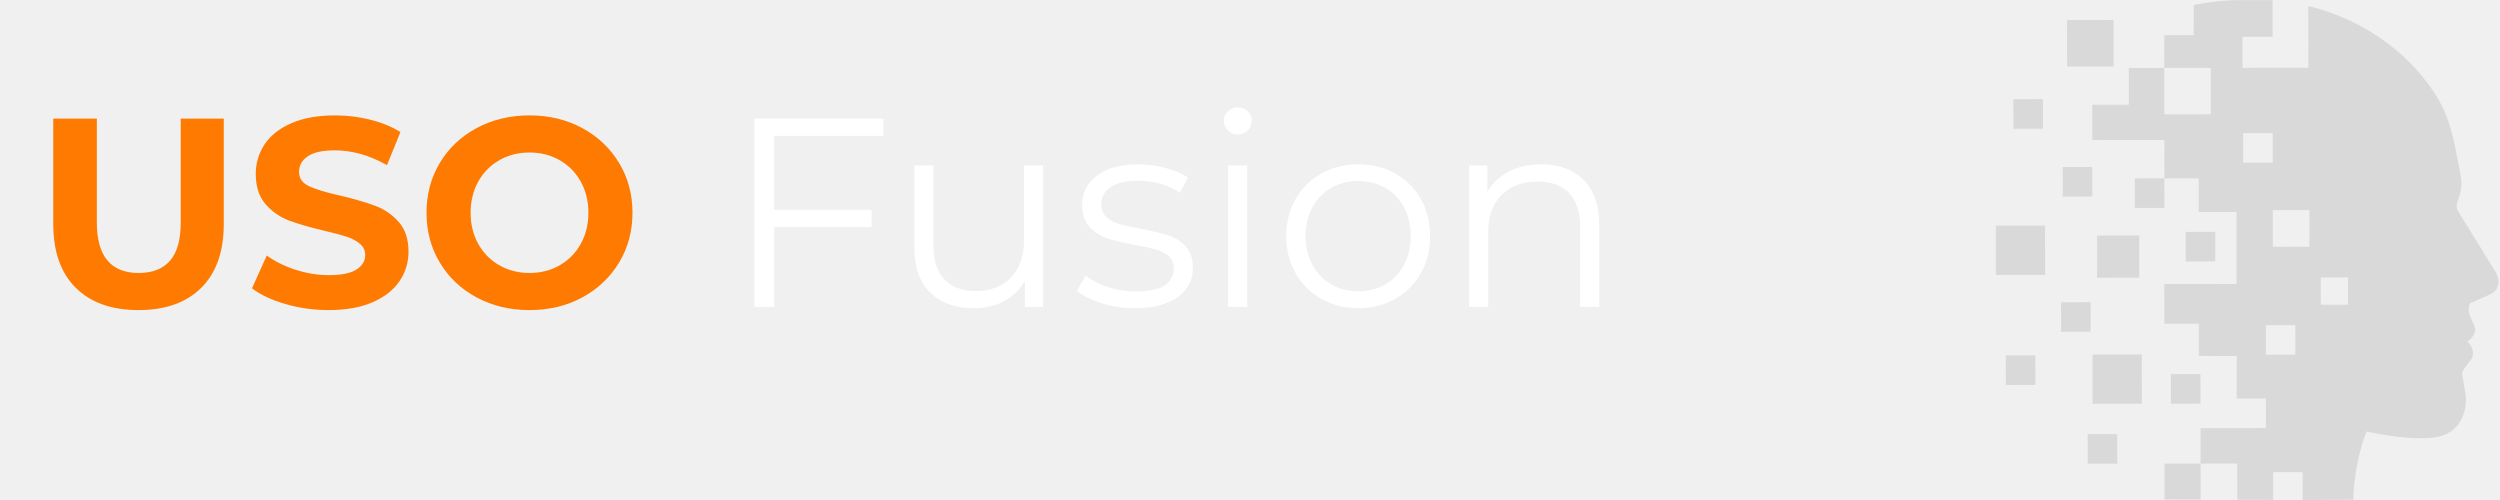
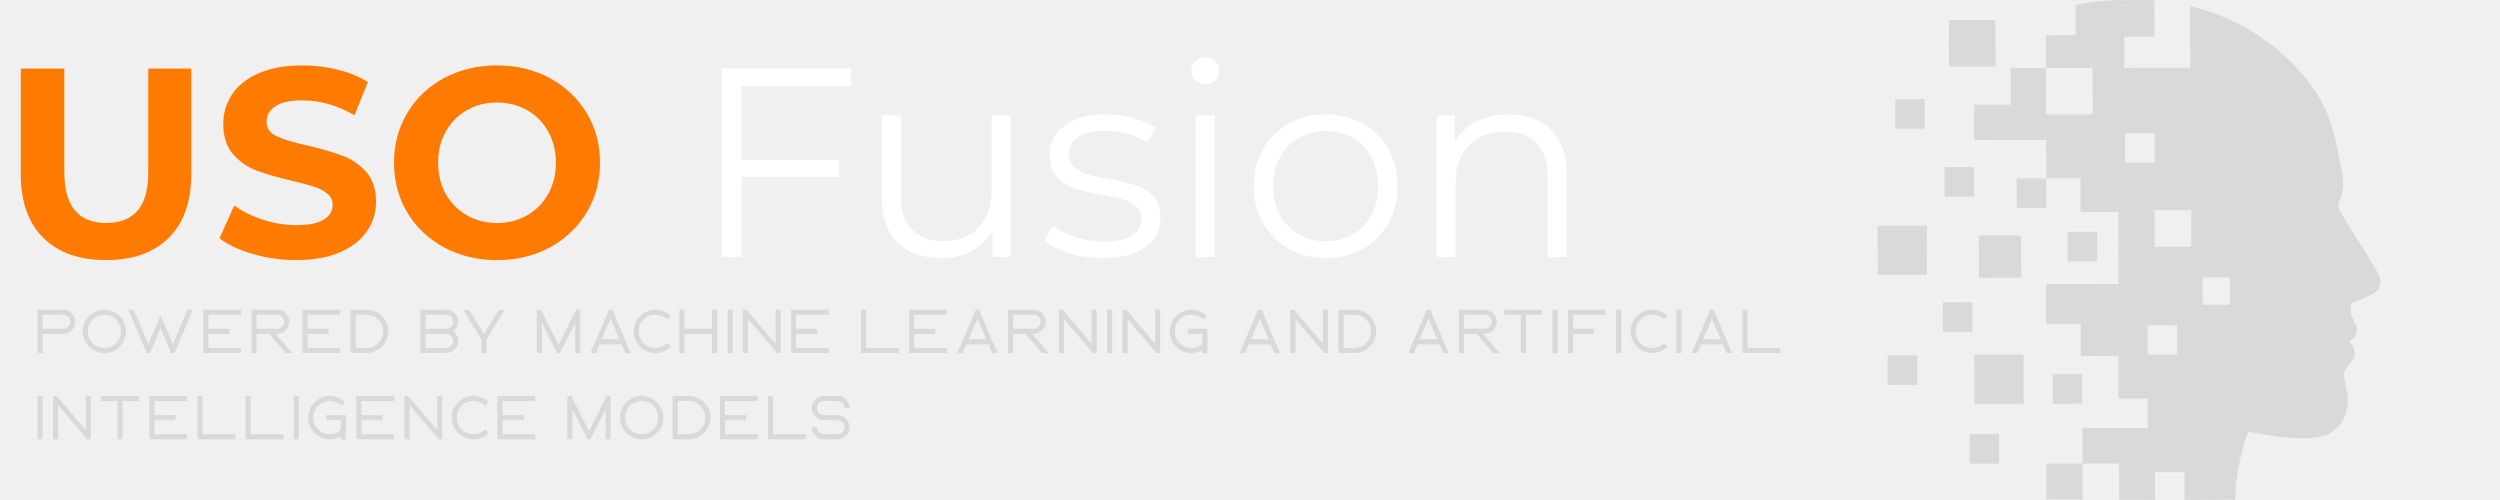
<svg xmlns="http://www.w3.org/2000/svg" width="2000" zoomAndPan="magnify" viewBox="0 0 1500 300" height="400" preserveAspectRatio="xMidYMid meet" version="1.0">
  <defs>
    <g />
-     <clipPath id="21ae7418fc">
-       <path d="M 1197.48 0 L 1499.73 0 L 1499.73 300 L 1197.48 300 Z M 1197.48 0 " clip-rule="nonzero" />
+     <clipPath id="114078f5cc">
+       <path d="M 1126.578 0 L 1428.828 0 L 1428.828 300 L 1126.578 300 Z M 1126.578 0 " clip-rule="nonzero" />
    </clipPath>
  </defs>
-   <g clip-path="url(#21ae7418fc)">
-     <path fill="#d9d9d9" d="M 1497.34 163.121 L 1474.844 126.75 C 1473.898 125.215 1473.688 123.367 1474.277 121.656 L 1475.516 118.008 C 1476.91 113.93 1477.215 109.531 1476.387 105.305 C 1475.957 103.031 1475.543 100.852 1475.145 98.758 C 1472.004 82.074 1469.73 70.023 1461.293 56.777 C 1451.023 40.652 1436.328 26.879 1418.785 16.957 C 1408.246 10.996 1396.824 6.52 1384.988 3.664 L 1385.031 40.664 L 1345.516 40.707 L 1345.5 22.094 L 1363.562 22.074 L 1363.527 0.078 L 1341.75 0.102 L 1341.75 0.031 C 1332.727 0.402 1324.215 1.387 1316.25 2.98 L 1316.266 21.086 L 1298.535 21.105 L 1298.559 40.742 L 1298.559 40.75 L 1277.285 40.773 L 1277.312 62.82 L 1255.355 62.844 L 1255.379 84.031 L 1298.613 83.984 L 1298.637 107.008 L 1280.902 107.023 L 1280.922 124.758 L 1298.656 124.738 L 1298.637 107.012 L 1319.207 106.988 L 1319.23 127.199 L 1341.898 127.176 L 1341.949 170.406 L 1298.59 170.457 L 1298.613 194.242 L 1319.309 194.219 L 1319.332 213.516 L 1342.004 213.641 L 1342.031 239.141 L 1359.555 239.125 L 1359.574 256.855 L 1320.328 256.898 L 1320.352 278.145 L 1298.684 278.172 L 1298.707 299.684 C 1305.902 299.684 1313.129 299.699 1320.375 299.73 L 1320.352 278.145 L 1342.34 278.121 L 1342.363 299.84 C 1349.555 299.879 1356.73 299.918 1363.875 299.941 L 1363.855 283.301 L 1381.59 283.281 L 1381.605 299.969 C 1391.875 299.969 1402.027 299.918 1411.984 299.789 C 1411.926 288.793 1415.258 270.371 1419.855 258.973 C 1419.836 259.035 1419.82 259.07 1419.82 259.09 C 1419.832 259.051 1419.859 258.969 1419.891 258.891 C 1429.398 260.926 1441.668 262.965 1452.656 262.953 C 1454.906 262.953 1457.094 262.855 1459.207 262.668 C 1465.738 262.082 1470.844 259.605 1474.383 255.32 C 1480.465 247.977 1479.578 238.043 1479.535 237.617 L 1477.316 225.082 C 1477.117 223.953 1477.395 222.777 1478.074 221.855 L 1482.66 215.668 C 1483.238 214.891 1483.598 213.996 1483.707 213.066 C 1484.145 209.406 1482.32 206.73 1480.441 205.004 C 1483.449 202.887 1484.559 200.629 1484.922 198.938 C 1485.18 197.707 1485.031 196.383 1484.492 195.195 L 1482.34 190.469 C 1481.516 188.668 1481.145 186.73 1481.27 184.848 C 1481.383 183.148 1481.805 182.27 1482.027 181.918 C 1483.586 181.266 1488.477 179.203 1494.004 176.648 C 1497.137 175.199 1498.348 173.031 1498.805 171.465 C 1499.973 167.469 1497.598 163.539 1497.34 163.121 Z M 1298.59 68.645 L 1298.559 40.75 L 1298.559 40.742 L 1326.453 40.715 L 1326.484 68.613 Z M 1345.883 79.879 L 1363.617 79.863 L 1363.633 97.594 L 1345.902 97.613 Z M 1359.508 212.848 L 1359.488 195.117 L 1377.223 195.098 L 1377.238 212.832 Z M 1363.688 148.07 L 1363.664 126.082 L 1385.648 126.059 L 1385.672 148.043 Z M 1392.457 182.836 L 1392.441 166.48 L 1408.793 166.461 L 1408.812 182.82 Z M 1283.566 166.598 L 1258.27 166.629 L 1258.242 141.332 L 1283.539 141.301 Z M 1285.066 212.699 L 1285.098 242.25 L 1255.547 242.281 L 1255.516 212.73 Z M 1227.027 135.375 L 1227.059 164.926 L 1197.508 164.953 L 1197.48 135.406 Z M 1270.34 260.469 L 1270.359 278.199 L 1252.625 278.219 L 1252.609 260.484 Z M 1254.383 199.07 L 1236.652 199.09 L 1236.633 181.355 L 1254.367 181.336 Z M 1237.648 117.949 L 1237.629 100.215 L 1255.363 100.199 L 1255.379 117.93 Z M 1208.055 77.242 L 1208.035 59.516 L 1225.77 59.496 L 1225.789 77.23 Z M 1240.262 39.941 L 1240.234 12.047 L 1268.125 12.016 L 1268.156 39.91 Z M 1221.203 213.238 L 1221.223 230.973 L 1203.488 230.988 L 1203.473 213.258 Z M 1329.184 156.855 L 1311.449 156.875 L 1311.434 139.141 L 1329.164 139.125 Z M 1320.293 242.215 L 1302.559 242.23 L 1302.543 224.5 L 1320.273 224.48 Z M 1320.293 242.215 " fill-opacity="1" fill-rule="nonzero" />
+   <g clip-path="url(#114078f5cc)">
+     <path fill="#d9d9d9" d="M 1426.441 163.121 L 1403.945 126.75 C 1402.996 125.215 1402.789 123.367 1403.375 121.656 L 1404.617 118.008 C 1406.008 113.93 1406.316 109.531 1405.488 105.305 C 1405.055 103.031 1404.641 100.852 1404.246 98.758 C 1401.102 82.074 1398.828 70.023 1390.395 56.777 C 1380.125 40.652 1365.426 26.879 1347.887 16.957 C 1337.348 10.996 1325.926 6.52 1314.09 3.664 L 1314.133 40.664 L 1274.617 40.707 L 1274.598 22.094 L 1292.66 22.074 L 1292.625 0.078 L 1270.852 0.102 L 1270.852 0.031 C 1261.828 0.402 1253.316 1.387 1245.348 2.98 L 1245.367 21.086 L 1227.633 21.105 L 1227.66 40.742 L 1227.66 40.75 L 1206.387 40.773 L 1206.41 62.82 L 1184.457 62.844 L 1184.48 84.031 L 1227.711 83.984 L 1227.738 107.008 L 1210.004 107.023 L 1210.023 124.758 L 1227.754 124.738 L 1227.738 107.012 L 1248.305 106.988 L 1248.332 127.199 L 1271 127.176 L 1271.047 170.406 L 1227.688 170.457 L 1227.711 194.242 L 1248.41 194.219 L 1248.434 213.516 L 1271.102 213.641 L 1271.133 239.141 L 1288.656 239.125 L 1288.672 256.855 L 1249.43 256.898 L 1249.453 278.145 L 1227.785 278.172 L 1227.809 299.684 C 1235 299.684 1242.23 299.699 1249.477 299.73 L 1249.453 278.145 L 1271.438 278.121 L 1271.461 299.84 C 1278.656 299.879 1285.828 299.918 1292.973 299.941 L 1292.957 283.301 L 1310.688 283.281 L 1310.707 299.969 C 1320.977 299.969 1331.125 299.918 1341.082 299.789 C 1341.023 288.793 1344.359 270.371 1348.953 258.973 C 1348.938 259.035 1348.918 259.07 1348.918 259.09 C 1348.93 259.051 1348.961 258.969 1348.992 258.891 C 1358.5 260.926 1370.766 262.965 1381.754 262.953 C 1384.004 262.953 1386.195 262.855 1388.305 262.668 C 1394.84 262.082 1399.945 259.605 1403.484 255.32 C 1409.566 247.977 1408.68 238.043 1408.637 237.617 L 1406.418 225.082 C 1406.219 223.953 1406.496 222.777 1407.172 221.855 L 1411.762 215.668 C 1412.336 214.891 1412.699 213.996 1412.805 213.066 C 1413.242 209.406 1411.418 206.73 1409.543 205.004 C 1412.547 202.887 1413.656 200.629 1414.023 198.938 C 1414.281 197.707 1414.133 196.383 1413.59 195.195 L 1411.438 190.469 C 1410.617 188.668 1410.242 186.73 1410.371 184.848 C 1410.484 183.148 1410.902 182.27 1411.125 181.918 C 1412.684 181.266 1417.574 179.203 1423.105 176.648 C 1426.238 175.199 1427.449 173.031 1427.906 171.465 C 1429.074 167.469 1426.699 163.539 1426.441 163.121 Z M 1227.688 68.645 L 1227.66 40.75 L 1227.66 40.742 L 1255.555 40.715 L 1255.582 68.613 Z M 1274.984 79.879 L 1292.715 79.863 L 1292.734 97.594 L 1275 97.613 Z M 1288.605 212.848 L 1288.59 195.117 L 1306.32 195.098 L 1306.34 212.832 Z M 1292.789 148.07 L 1292.762 126.082 L 1314.75 126.059 L 1314.773 148.043 Z M 1321.559 182.836 L 1321.539 166.48 L 1337.891 166.461 L 1337.91 182.82 Z M 1212.668 166.598 L 1187.371 166.629 L 1187.34 141.332 L 1212.637 141.301 Z M 1214.168 212.699 L 1214.199 242.25 L 1184.648 242.281 L 1184.617 212.73 Z M 1156.129 135.375 L 1156.16 164.926 L 1126.609 164.953 L 1126.578 135.406 Z M 1199.441 260.469 L 1199.457 278.199 L 1181.727 278.219 L 1181.707 260.484 Z M 1183.484 199.07 L 1165.75 199.09 L 1165.734 181.355 L 1183.465 181.336 Z M 1166.746 117.949 L 1166.73 100.215 L 1184.461 100.199 L 1184.48 117.93 Z M 1137.156 77.242 L 1137.137 59.516 L 1154.871 59.496 L 1154.887 77.23 Z M 1169.363 39.941 L 1169.332 12.047 L 1197.227 12.016 L 1197.258 39.91 Z M 1150.305 213.238 L 1150.32 230.973 L 1132.59 230.988 L 1132.57 213.258 Z M 1258.281 156.855 L 1240.551 156.875 L 1240.531 139.141 L 1258.266 139.125 Z M 1249.391 242.215 L 1231.66 242.23 L 1231.641 224.5 L 1249.375 224.48 Z M 1249.391 242.215 " fill-opacity="1" fill-rule="nonzero" />
  </g>
  <g fill="#ff7a00" fill-opacity="1">
-     <g transform="translate(19.53795, 184.1146)">
+     <g transform="translate(0.0379549, 154.1146)">
      <g>
        <path d="M 63.562 1.938 C 47.438 1.938 34.879 -2.523 25.891 -11.453 C 16.91 -20.379 12.422 -33.125 12.422 -49.688 L 12.422 -112.938 L 38.562 -112.938 L 38.562 -50.656 C 38.562 -30.438 46.953 -20.328 63.734 -20.328 C 71.91 -20.328 78.148 -22.773 82.453 -27.672 C 86.754 -32.566 88.906 -40.227 88.906 -50.656 L 88.906 -112.938 L 114.719 -112.938 L 114.719 -49.688 C 114.719 -33.125 110.223 -20.379 101.234 -11.453 C 92.254 -2.523 79.695 1.938 63.562 1.938 Z M 63.562 1.938 " />
      </g>
    </g>
  </g>
  <g fill="#ff7a00" fill-opacity="1">
-     <g transform="translate(146.6769, 184.1146)">
+     <g transform="translate(127.1769, 154.1146)">
      <g>
        <path d="M 50.5 1.938 C 41.57 1.938 32.938 0.727 24.594 -1.688 C 16.258 -4.113 9.566 -7.258 4.516 -11.125 L 13.391 -30.812 C 18.234 -27.27 23.988 -24.422 30.656 -22.266 C 37.32 -20.109 43.988 -19.031 50.656 -19.031 C 58.082 -19.031 63.566 -20.133 67.109 -22.344 C 70.66 -24.551 72.438 -27.484 72.438 -31.141 C 72.438 -33.828 71.391 -36.055 69.297 -37.828 C 67.203 -39.609 64.516 -41.035 61.234 -42.109 C 57.953 -43.18 53.516 -44.363 47.922 -45.656 C 39.316 -47.695 32.27 -49.738 26.781 -51.781 C 21.289 -53.832 16.582 -57.113 12.656 -61.625 C 8.738 -66.145 6.781 -72.172 6.781 -79.703 C 6.781 -86.266 8.551 -92.207 12.094 -97.531 C 15.645 -102.852 21 -107.07 28.156 -110.188 C 35.312 -113.312 44.051 -114.875 54.375 -114.875 C 61.582 -114.875 68.625 -114.016 75.5 -112.297 C 82.383 -110.578 88.41 -108.102 93.578 -104.875 L 85.516 -85.031 C 75.078 -90.945 64.645 -93.906 54.219 -93.906 C 46.895 -93.906 41.484 -92.719 37.984 -90.344 C 34.492 -87.977 32.75 -84.863 32.75 -81 C 32.75 -77.125 34.766 -74.242 38.797 -72.359 C 42.836 -70.484 49 -68.629 57.281 -66.797 C 65.883 -64.754 72.926 -62.707 78.406 -60.656 C 83.895 -58.613 88.602 -55.391 92.531 -50.984 C 96.457 -46.578 98.422 -40.609 98.422 -33.078 C 98.422 -26.617 96.617 -20.727 93.016 -15.406 C 89.41 -10.082 84.004 -5.859 76.797 -2.734 C 69.586 0.379 60.82 1.938 50.5 1.938 Z M 50.5 1.938 " />
      </g>
    </g>
  </g>
  <g fill="#ff7a00" fill-opacity="1">
-     <g transform="translate(249.6142, 184.1146)">
+     <g transform="translate(230.1142, 154.1146)">
      <g>
        <path d="M 68.094 1.938 C 56.363 1.938 45.789 -0.586 36.375 -5.641 C 26.969 -10.703 19.602 -17.672 14.281 -26.547 C 8.957 -35.422 6.297 -45.395 6.297 -56.469 C 6.297 -67.551 8.957 -77.523 14.281 -86.391 C 19.602 -95.266 26.969 -102.227 36.375 -107.281 C 45.789 -112.344 56.363 -114.875 68.094 -114.875 C 79.812 -114.875 90.348 -112.344 99.703 -107.281 C 109.066 -102.227 116.438 -95.266 121.812 -86.391 C 127.188 -77.523 129.875 -67.551 129.875 -56.469 C 129.875 -45.395 127.188 -35.422 121.812 -26.547 C 116.438 -17.672 109.066 -10.703 99.703 -5.641 C 90.348 -0.586 79.812 1.938 68.094 1.938 Z M 68.094 -20.328 C 74.758 -20.328 80.781 -21.859 86.156 -24.922 C 91.531 -27.992 95.75 -32.27 98.812 -37.75 C 101.883 -43.238 103.422 -49.477 103.422 -56.469 C 103.422 -63.457 101.883 -69.695 98.812 -75.188 C 95.75 -80.676 91.531 -84.953 86.156 -88.016 C 80.781 -91.078 74.758 -92.609 68.094 -92.609 C 61.414 -92.609 55.391 -91.078 50.016 -88.016 C 44.641 -84.953 40.414 -80.676 37.344 -75.188 C 34.281 -69.695 32.75 -63.457 32.75 -56.469 C 32.75 -49.477 34.281 -43.238 37.344 -37.75 C 40.414 -32.27 44.641 -27.992 50.016 -24.922 C 55.391 -21.859 61.414 -20.328 68.094 -20.328 Z M 68.094 -20.328 " />
      </g>
    </g>
  </g>
  <g fill="#ffffff" fill-opacity="1">
-     <g transform="translate(385.7957, 184.1146)">
-       <g />
-     </g>
-   </g>
-   <g fill="#ffffff" fill-opacity="1">
-     <g transform="translate(434.2059, 184.1146)">
+     <g transform="translate(366.2957, 154.1146)">
+       <g />
+     </g>
+   </g>
+   <g fill="#ffffff" fill-opacity="1">
+     <g transform="translate(414.7059, 154.1146)">
      <g>
        <path d="M 30.328 -102.609 L 30.328 -58.25 L 88.734 -58.25 L 88.734 -47.922 L 30.328 -47.922 L 30.328 0 L 18.391 0 L 18.391 -112.938 L 95.844 -112.938 L 95.844 -102.609 Z M 30.328 -102.609 " />
      </g>
    </g>
  </g>
  <g fill="#ffffff" fill-opacity="1">
-     <g transform="translate(533.4323, 184.1146)">
+     <g transform="translate(513.9323, 154.1146)">
      <g>
        <path d="M 92.453 -84.859 L 92.453 0 L 81.484 0 L 81.484 -15.484 C 78.473 -10.328 74.332 -6.32 69.062 -3.469 C 63.789 -0.613 57.766 0.812 50.984 0.812 C 39.898 0.812 31.16 -2.281 24.766 -8.469 C 18.367 -14.656 15.172 -23.719 15.172 -35.656 L 15.172 -84.859 L 26.625 -84.859 L 26.625 -36.781 C 26.625 -27.852 28.828 -21.078 33.234 -16.453 C 37.648 -11.828 43.941 -9.516 52.109 -9.516 C 61.035 -9.516 68.082 -12.227 73.25 -17.656 C 78.414 -23.094 81 -30.656 81 -40.344 L 81 -84.859 Z M 92.453 -84.859 " />
      </g>
    </g>
  </g>
  <g fill="#ffffff" fill-opacity="1">
-     <g transform="translate(642.0166, 184.1146)">
+     <g transform="translate(622.5166, 154.1146)">
      <g>
        <path d="M 38.719 0.812 C 31.832 0.812 25.242 -0.18 18.953 -2.172 C 12.66 -4.16 7.738 -6.664 4.188 -9.688 L 9.359 -18.719 C 12.91 -15.914 17.375 -13.629 22.75 -11.859 C 28.125 -10.086 33.719 -9.203 39.531 -9.203 C 47.27 -9.203 52.992 -10.41 56.703 -12.828 C 60.422 -15.242 62.281 -18.66 62.281 -23.078 C 62.281 -26.191 61.254 -28.633 59.203 -30.406 C 57.16 -32.188 54.582 -33.531 51.469 -34.438 C 48.352 -35.352 44.211 -36.242 39.047 -37.109 C 32.16 -38.398 26.617 -39.719 22.422 -41.062 C 18.234 -42.406 14.66 -44.691 11.703 -47.922 C 8.742 -51.148 7.266 -55.613 7.266 -61.312 C 7.266 -68.406 10.223 -74.211 16.141 -78.734 C 22.055 -83.254 30.281 -85.516 40.812 -85.516 C 46.301 -85.516 51.785 -84.785 57.266 -83.328 C 62.754 -81.879 67.273 -79.973 70.828 -77.609 L 65.828 -68.406 C 58.836 -73.25 50.5 -75.672 40.812 -75.672 C 33.5 -75.672 27.988 -74.379 24.281 -71.797 C 20.57 -69.211 18.719 -65.828 18.719 -61.641 C 18.719 -58.41 19.766 -55.828 21.859 -53.891 C 23.961 -51.953 26.57 -50.523 29.688 -49.609 C 32.801 -48.691 37.102 -47.754 42.594 -46.797 C 49.375 -45.504 54.805 -44.211 58.891 -42.922 C 62.973 -41.629 66.469 -39.422 69.375 -36.297 C 72.281 -33.18 73.734 -28.879 73.734 -23.391 C 73.734 -15.973 70.641 -10.082 64.453 -5.719 C 58.266 -1.363 49.688 0.812 38.719 0.812 Z M 38.719 0.812 " />
      </g>
    </g>
  </g>
  <g fill="#ffffff" fill-opacity="1">
-     <g transform="translate(720.9137, 184.1146)">
+     <g transform="translate(701.4137, 154.1146)">
      <g>
        <path d="M 15.969 -84.859 L 27.422 -84.859 L 27.422 0 L 15.969 0 Z M 21.781 -103.422 C 19.414 -103.422 17.426 -104.227 15.812 -105.844 C 14.195 -107.457 13.391 -109.395 13.391 -111.656 C 13.391 -113.801 14.195 -115.68 15.812 -117.297 C 17.426 -118.91 19.414 -119.719 21.781 -119.719 C 24.145 -119.719 26.133 -118.938 27.75 -117.375 C 29.363 -115.812 30.172 -113.957 30.172 -111.812 C 30.172 -109.445 29.363 -107.457 27.75 -105.844 C 26.133 -104.227 24.145 -103.422 21.781 -103.422 Z M 21.781 -103.422 " />
      </g>
    </g>
  </g>
  <g fill="#ffffff" fill-opacity="1">
-     <g transform="translate(764.3152, 184.1146)">
+     <g transform="translate(744.8152, 154.1146)">
      <g>
        <path d="M 50.656 0.812 C 42.488 0.812 35.125 -1.039 28.562 -4.75 C 22 -8.469 16.832 -13.609 13.062 -20.172 C 9.301 -26.734 7.422 -34.156 7.422 -42.438 C 7.422 -50.719 9.301 -58.141 13.062 -64.703 C 16.832 -71.266 22 -76.375 28.562 -80.031 C 35.125 -83.688 42.488 -85.516 50.656 -85.516 C 58.832 -85.516 66.203 -83.688 72.766 -80.031 C 79.328 -76.375 84.461 -71.266 88.172 -64.703 C 91.879 -58.141 93.734 -50.719 93.734 -42.438 C 93.734 -34.156 91.879 -26.734 88.172 -20.172 C 84.461 -13.609 79.328 -8.469 72.766 -4.75 C 66.203 -1.039 58.832 0.812 50.656 0.812 Z M 50.656 -9.359 C 56.688 -9.359 62.094 -10.727 66.875 -13.469 C 71.664 -16.219 75.406 -20.117 78.094 -25.172 C 80.781 -30.223 82.125 -35.977 82.125 -42.438 C 82.125 -48.883 80.781 -54.633 78.094 -59.688 C 75.406 -64.75 71.664 -68.648 66.875 -71.391 C 62.094 -74.141 56.688 -75.516 50.656 -75.516 C 44.633 -75.516 39.227 -74.141 34.438 -71.391 C 29.656 -68.648 25.891 -64.75 23.141 -59.688 C 20.398 -54.633 19.031 -48.883 19.031 -42.438 C 19.031 -35.977 20.398 -30.223 23.141 -25.172 C 25.891 -20.117 29.656 -16.219 34.438 -13.469 C 39.227 -10.727 44.633 -9.359 50.656 -9.359 Z M 50.656 -9.359 " />
      </g>
    </g>
  </g>
  <g fill="#ffffff" fill-opacity="1">
-     <g transform="translate(865.4778, 184.1146)">
+     <g transform="translate(845.9778, 154.1146)">
      <g>
        <path d="M 59.219 -85.516 C 69.863 -85.516 78.332 -82.422 84.625 -76.234 C 90.914 -70.047 94.062 -61.035 94.062 -49.203 L 94.062 0 L 82.609 0 L 82.609 -48.078 C 82.609 -56.898 80.398 -63.625 75.984 -68.25 C 71.578 -72.875 65.285 -75.188 57.109 -75.188 C 47.973 -75.188 40.738 -72.469 35.406 -67.031 C 30.082 -61.602 27.422 -54.102 27.422 -44.531 L 27.422 0 L 15.969 0 L 15.969 -84.859 L 26.938 -84.859 L 26.938 -69.219 C 30.062 -74.383 34.391 -78.391 39.922 -81.234 C 45.461 -84.086 51.895 -85.516 59.219 -85.516 Z M 59.219 -85.516 " />
      </g>
    </g>
  </g>
+   <g fill="#d9d9d9" fill-opacity="1">
+     <g transform="translate(19.53795, 211.8055)">
+       <g>
+         <path d="M 3.047 0 L 3.047 -25.984 L 18.406 -25.984 C 19.75 -25.984 20.969 -25.656 22.062 -25 C 23.164 -24.344 24.047 -23.461 24.703 -22.359 C 25.359 -21.266 25.688 -20.062 25.688 -18.75 C 25.688 -17.414 25.359 -16.195 24.703 -15.094 C 24.047 -13.988 23.164 -13.109 22.062 -12.453 C 20.969 -11.797 19.75 -11.469 18.406 -11.469 L 6.094 -11.469 L 6.094 0 Z M 6.094 -22.938 L 6.094 -14.516 L 18.406 -14.516 C 19.176 -14.516 19.883 -14.707 20.531 -15.094 C 21.176 -15.477 21.688 -15.984 22.062 -16.609 C 22.445 -17.242 22.641 -17.957 22.641 -18.75 C 22.641 -19.52 22.445 -20.223 22.062 -20.859 C 21.688 -21.504 21.176 -22.008 20.531 -22.375 C 19.883 -22.75 19.176 -22.938 18.406 -22.938 Z M 6.094 -22.938 " />
+       </g>
+     </g>
+   </g>
+   <g fill="#d9d9d9" fill-opacity="1">
+     <g transform="translate(46.56457, 211.8055)">
+       <g>
+         <path d="M 29.031 -13 C 29.031 -11.219 28.695 -9.539 28.031 -7.969 C 27.363 -6.395 26.426 -5.004 25.219 -3.797 C 24.02 -2.598 22.633 -1.664 21.062 -1 C 19.5 -0.332 17.82 0 16.031 0 C 14.25 0 12.57 -0.332 11 -1 C 9.438 -1.664 8.051 -2.598 6.844 -3.797 C 5.645 -5.004 4.711 -6.395 4.047 -7.969 C 3.379 -9.539 3.047 -11.219 3.047 -13 C 3.047 -14.781 3.379 -16.453 4.047 -18.016 C 4.711 -19.586 5.645 -20.973 6.844 -22.172 C 8.051 -23.379 9.438 -24.316 11 -24.984 C 12.57 -25.648 14.25 -25.984 16.031 -25.984 C 17.82 -25.984 19.5 -25.648 21.062 -24.984 C 22.633 -24.316 24.02 -23.379 25.219 -22.172 C 26.426 -20.973 27.363 -19.586 28.031 -18.016 C 28.695 -16.453 29.031 -14.781 29.031 -13 Z M 6.094 -13 C 6.094 -11.613 6.344 -10.316 6.844 -9.109 C 7.352 -7.91 8.066 -6.852 8.984 -5.938 C 9.898 -5.02 10.961 -4.301 12.172 -3.781 C 13.391 -3.258 14.676 -3 16.031 -3 C 17.414 -3 18.707 -3.258 19.906 -3.781 C 21.113 -4.301 22.176 -5.02 23.094 -5.938 C 24.008 -6.852 24.727 -7.91 25.25 -9.109 C 25.77 -10.316 26.031 -11.613 26.031 -13 C 26.031 -14.352 25.77 -15.633 25.25 -16.844 C 24.727 -18.062 24.008 -19.129 23.094 -20.047 C 22.176 -20.961 21.113 -21.672 19.906 -22.172 C 18.707 -22.68 17.414 -22.938 16.031 -22.938 C 14.676 -22.938 13.391 -22.68 12.172 -22.172 C 10.961 -21.672 9.898 -20.961 8.984 -20.047 C 8.066 -19.129 7.352 -18.062 6.844 -16.844 C 6.344 -15.633 6.094 -14.352 6.094 -13 Z M 6.094 -13 " />
+       </g>
+     </g>
+   </g>
+   <g fill="#d9d9d9" fill-opacity="1">
+     <g transform="translate(73.88759, 211.8055)">
+       <g>
+         <path d="M 41.922 -25.984 L 30.812 0 L 28.812 0 L 22.453 -14.844 L 16.156 0 L 14.141 0 L 3.047 -25.984 L 6.344 -25.984 L 15.141 -5.391 L 22.453 -22.578 L 29.812 -5.391 L 38.609 -25.984 Z M 41.922 -25.984 " />
+       </g>
+     </g>
+   </g>
+   <g fill="#d9d9d9" fill-opacity="1">
+     <g transform="translate(118.9573, 211.8055)">
+       <g>
+         <path d="M 25.688 -22.938 L 6.094 -22.938 L 6.094 -14.516 L 18.75 -14.516 L 18.75 -11.469 L 6.094 -11.469 L 6.094 -3 L 25.688 -3 L 25.688 0 L 3.047 0 L 3.047 -25.984 L 25.688 -25.984 Z M 25.688 -22.938 " />
+       </g>
+     </g>
+   </g>
+   <g fill="#d9d9d9" fill-opacity="1">
+     <g transform="translate(147.8406, 211.8055)">
+       <g>
+         <path d="M 25.688 -18.75 C 25.688 -17.414 25.359 -16.195 24.703 -15.094 C 24.047 -13.988 23.164 -13.109 22.062 -12.453 C 20.969 -11.797 19.75 -11.469 18.406 -11.469 L 17.641 -11.469 L 27.438 0 L 23.469 0 L 13.656 -11.469 L 6.094 -11.469 L 6.094 0 L 3.047 0 L 3.047 -25.984 L 18.406 -25.984 C 19.75 -25.984 20.969 -25.656 22.062 -25 C 23.164 -24.344 24.047 -23.461 24.703 -22.359 C 25.359 -21.266 25.688 -20.062 25.688 -18.75 Z M 6.094 -14.516 L 18.406 -14.516 C 19.207 -14.516 19.922 -14.707 20.547 -15.094 C 21.18 -15.477 21.688 -15.984 22.062 -16.609 C 22.445 -17.242 22.641 -17.957 22.641 -18.75 C 22.641 -19.52 22.445 -20.223 22.062 -20.859 C 21.688 -21.504 21.18 -22.008 20.547 -22.375 C 19.922 -22.75 19.207 -22.938 18.406 -22.938 L 6.094 -22.938 Z M 6.094 -14.516 " />
+       </g>
+     </g>
+   </g>
+   <g fill="#d9d9d9" fill-opacity="1">
+     <g transform="translate(178.4316, 211.8055)">
+       <g>
+         <path d="M 25.688 -22.938 L 6.094 -22.938 L 6.094 -14.516 L 18.75 -14.516 L 18.75 -11.469 L 6.094 -11.469 L 6.094 -3 L 25.688 -3 L 25.688 0 L 3.047 0 L 3.047 -25.984 L 25.688 -25.984 Z M 25.688 -22.938 " />
+       </g>
+     </g>
+   </g>
+   <g fill="#d9d9d9" fill-opacity="1">
+     <g transform="translate(207.3148, 211.8055)">
+       <g>
+         <path d="M 12.656 -25.984 C 14.469 -25.984 16.156 -25.648 17.719 -24.984 C 19.289 -24.316 20.672 -23.379 21.859 -22.172 C 23.055 -20.973 23.992 -19.586 24.672 -18.016 C 25.348 -16.453 25.688 -14.781 25.688 -13 C 25.688 -11.219 25.348 -9.539 24.672 -7.969 C 23.992 -6.395 23.055 -5.004 21.859 -3.797 C 20.672 -2.598 19.289 -1.664 17.719 -1 C 16.156 -0.332 14.469 0 12.656 0 L 3.047 0 L 3.047 -25.984 Z M 12.656 -3 C 14.039 -3 15.332 -3.258 16.531 -3.781 C 17.738 -4.301 18.801 -5.02 19.719 -5.938 C 20.633 -6.852 21.348 -7.91 21.859 -9.109 C 22.379 -10.316 22.641 -11.613 22.641 -13 C 22.641 -14.352 22.379 -15.633 21.859 -16.844 C 21.348 -18.062 20.633 -19.129 19.719 -20.047 C 18.801 -20.961 17.738 -21.672 16.531 -22.172 C 15.332 -22.68 14.039 -22.938 12.656 -22.938 L 6.094 -22.938 L 6.094 -3 Z M 12.656 -3 " />
+       </g>
+     </g>
+   </g>
+   <g fill="#d9d9d9" fill-opacity="1">
+     <g transform="translate(236.198, 211.8055)">
+       <g />
+     </g>
+   </g>
+   <g fill="#d9d9d9" fill-opacity="1">
+     <g transform="translate(249.266, 211.8055)">
+       <g>
+         <path d="M 25.688 -18.75 C 25.688 -17.562 25.426 -16.473 24.906 -15.484 C 24.383 -14.492 23.691 -13.664 22.828 -13 C 23.691 -12.32 24.383 -11.484 24.906 -10.484 C 25.426 -9.484 25.688 -8.398 25.688 -7.234 C 25.688 -5.898 25.359 -4.688 24.703 -3.594 C 24.047 -2.508 23.164 -1.641 22.062 -0.984 C 20.969 -0.328 19.75 0 18.406 0 L 3.047 0 L 3.047 -25.984 L 18.406 -25.984 C 19.75 -25.984 20.969 -25.656 22.062 -25 C 23.164 -24.344 24.047 -23.461 24.703 -22.359 C 25.359 -21.266 25.688 -20.062 25.688 -18.75 Z M 22.641 -7.234 C 22.641 -8.023 22.445 -8.738 22.062 -9.375 C 21.688 -10.008 21.176 -10.516 20.531 -10.891 C 19.883 -11.273 19.176 -11.469 18.406 -11.469 L 6.094 -11.469 L 6.094 -3 L 18.406 -3 C 19.176 -3 19.883 -3.191 20.531 -3.578 C 21.176 -3.961 21.688 -4.477 22.062 -5.125 C 22.445 -5.77 22.641 -6.473 22.641 -7.234 Z M 6.094 -22.938 L 6.094 -14.516 L 18.406 -14.516 C 19.176 -14.516 19.883 -14.707 20.531 -15.094 C 21.176 -15.477 21.688 -15.984 22.062 -16.609 C 22.445 -17.242 22.641 -17.957 22.641 -18.75 C 22.641 -19.52 22.445 -20.223 22.062 -20.859 C 21.688 -21.504 21.176 -22.008 20.531 -22.375 C 19.883 -22.75 19.176 -22.938 18.406 -22.938 Z M 6.094 -22.938 " />
+       </g>
+     </g>
+   </g>
+   <g fill="#d9d9d9" fill-opacity="1">
+     <g transform="translate(274.8073, 211.8055)">
+       <g>
+         <path d="M 17.078 0 L 14.031 0 L 14.031 -8.062 L 3.047 -25.984 L 6.609 -25.984 L 15.562 -11.359 L 24.5 -25.984 L 28.062 -25.984 L 17.078 -8.062 Z M 17.078 0 " />
+       </g>
+     </g>
+   </g>
+   <g fill="#d9d9d9" fill-opacity="1">
+     <g transform="translate(305.9923, 211.8055)">
+       <g />
+     </g>
+   </g>
+   <g fill="#d9d9d9" fill-opacity="1">
+     <g transform="translate(319.0603, 211.8055)">
+       <g>
+         <path d="M 16.969 0 L 15.109 0 L 6.094 -18.047 L 6.094 0 L 3.047 0 L 3.047 -25.984 L 5.5 -25.984 L 16.031 -4.906 L 26.578 -25.984 L 29.031 -25.984 L 29.031 0 L 26.031 0 L 26.031 -18.047 Z M 16.969 0 " />
+       </g>
+     </g>
+   </g>
+   <g fill="#d9d9d9" fill-opacity="1">
+     <g transform="translate(351.2105, 211.8055)">
+       <g>
+         <path d="M 6.047 -7.016 L 6.578 -8.234 L 14.141 -25.984 L 16.156 -25.984 L 23.719 -8.234 L 24.203 -7.047 L 27.219 0 L 23.953 0 L 21.719 -5.203 L 8.578 -5.203 L 6.344 0 L 3.047 0 Z M 15.141 -20.609 L 9.844 -8.234 L 20.422 -8.234 Z M 15.141 -20.609 " />
+       </g>
+     </g>
+   </g>
+   <g fill="#d9d9d9" fill-opacity="1">
+     <g transform="translate(377.16, 211.8055)">
+       <g>
+         <path d="M 16.031 -22.938 C 13.289 -22.938 10.941 -21.973 8.984 -20.047 C 7.055 -18.086 6.094 -15.738 6.094 -13 C 6.094 -10.25 7.055 -7.895 8.984 -5.938 C 10.941 -3.977 13.289 -3 16.031 -3 C 18.781 -3 21.133 -3.977 23.094 -5.938 L 25.25 -3.781 C 24.008 -2.57 22.598 -1.641 21.016 -0.984 C 19.43 -0.328 17.77 0 16.031 0 C 14.301 0 12.645 -0.328 11.062 -0.984 C 9.477 -1.641 8.082 -2.57 6.875 -3.781 C 5.633 -5.02 4.688 -6.43 4.031 -8.016 C 3.375 -9.598 3.047 -11.258 3.047 -13 C 3.047 -14.727 3.375 -16.383 4.031 -17.969 C 4.688 -19.551 5.633 -20.945 6.875 -22.156 C 8.133 -23.445 9.555 -24.406 11.141 -25.031 C 12.723 -25.664 14.352 -25.984 16.031 -25.984 C 17.719 -25.984 19.352 -25.664 20.938 -25.031 C 22.52 -24.406 23.957 -23.445 25.25 -22.156 L 23.094 -20.047 C 21.133 -21.973 18.781 -22.938 16.031 -22.938 Z M 16.031 -22.938 " />
+       </g>
+     </g>
+   </g>
+   <g fill="#d9d9d9" fill-opacity="1">
+     <g transform="translate(404.5952, 211.8055)">
+       <g>
+         <path d="M 22.641 -11.469 L 6.094 -11.469 L 6.094 0 L 3.047 0 L 3.047 -25.984 L 6.094 -25.984 L 6.094 -14.516 L 22.641 -14.516 L 22.641 -25.984 L 25.688 -25.984 L 25.688 0 L 22.641 0 Z M 22.641 -11.469 " />
+       </g>
+     </g>
+   </g>
+   <g fill="#d9d9d9" fill-opacity="1">
+     <g transform="translate(433.4785, 211.8055)">
+       <g>
+         <path d="M 6.094 0 L 3.047 0 L 3.047 -25.984 L 6.094 -25.984 Z M 6.094 0 " />
+       </g>
+     </g>
+   </g>
+   <g fill="#d9d9d9" fill-opacity="1">
+     <g transform="translate(442.7226, 211.8055)">
+       <g>
+         <path d="M 22.641 -5.609 L 22.641 -25.984 L 25.656 -25.984 L 25.656 0 L 23.469 0 L 6.094 -20.375 L 6.094 0 L 3.047 0 L 3.047 -25.984 L 5.266 -25.984 Z M 22.641 -5.609 " />
+       </g>
+     </g>
+   </g>
+   <g fill="#d9d9d9" fill-opacity="1">
+     <g transform="translate(471.6058, 211.8055)">
+       <g>
+         <path d="M 25.688 -22.938 L 6.094 -22.938 L 6.094 -14.516 L 18.75 -14.516 L 18.75 -11.469 L 6.094 -11.469 L 6.094 -3 L 25.688 -3 L 25.688 0 L 3.047 0 L 3.047 -25.984 L 25.688 -25.984 Z M 25.688 -22.938 " />
+       </g>
+     </g>
+   </g>
+   <g fill="#d9d9d9" fill-opacity="1">
+     <g transform="translate(500.4891, 211.8055)">
+       <g />
+     </g>
+   </g>
+   <g fill="#d9d9d9" fill-opacity="1">
+     <g transform="translate(513.5571, 211.8055)">
+       <g>
+         <path d="M 6.094 -25.984 L 6.094 -3 L 25.688 -3 L 25.688 0 L 3.047 0 L 3.047 -25.984 Z M 6.094 -25.984 " />
+       </g>
+     </g>
+   </g>
+   <g fill="#d9d9d9" fill-opacity="1">
+     <g transform="translate(542.4403, 211.8055)">
+       <g>
+         <path d="M 25.688 -22.938 L 6.094 -22.938 L 6.094 -14.516 L 18.75 -14.516 L 18.75 -11.469 L 6.094 -11.469 L 6.094 -3 L 25.688 -3 L 25.688 0 L 3.047 0 L 3.047 -25.984 L 25.688 -25.984 Z M 25.688 -22.938 " />
+       </g>
+     </g>
+   </g>
+   <g fill="#d9d9d9" fill-opacity="1">
+     <g transform="translate(571.3235, 211.8055)">
+       <g>
+         <path d="M 6.047 -7.016 L 6.578 -8.234 L 14.141 -25.984 L 16.156 -25.984 L 23.719 -8.234 L 24.203 -7.047 L 27.219 0 L 23.953 0 L 21.719 -5.203 L 8.578 -5.203 L 6.344 0 L 3.047 0 Z M 15.141 -20.609 L 9.844 -8.234 L 20.422 -8.234 Z M 15.141 -20.609 " />
+       </g>
+     </g>
+   </g>
+   <g fill="#d9d9d9" fill-opacity="1">
+     <g transform="translate(601.7289, 211.8055)">
+       <g>
+         <path d="M 25.688 -18.75 C 25.688 -17.414 25.359 -16.195 24.703 -15.094 C 24.047 -13.988 23.164 -13.109 22.062 -12.453 C 20.969 -11.797 19.75 -11.469 18.406 -11.469 L 17.641 -11.469 L 27.438 0 L 23.469 0 L 13.656 -11.469 L 6.094 -11.469 L 6.094 0 L 3.047 0 L 3.047 -25.984 L 18.406 -25.984 C 19.75 -25.984 20.969 -25.656 22.062 -25 C 23.164 -24.344 24.047 -23.461 24.703 -22.359 C 25.359 -21.266 25.688 -20.062 25.688 -18.75 Z M 6.094 -14.516 L 18.406 -14.516 C 19.207 -14.516 19.922 -14.707 20.547 -15.094 C 21.18 -15.477 21.688 -15.984 22.062 -16.609 C 22.445 -17.242 22.641 -17.957 22.641 -18.75 C 22.641 -19.52 22.445 -20.223 22.062 -20.859 C 21.688 -21.504 21.18 -22.008 20.547 -22.375 C 19.922 -22.75 19.207 -22.938 18.406 -22.938 L 6.094 -22.938 Z M 6.094 -14.516 " />
+       </g>
+     </g>
+   </g>
+   <g fill="#d9d9d9" fill-opacity="1">
+     <g transform="translate(632.3199, 211.8055)">
+       <g>
+         <path d="M 22.641 -5.609 L 22.641 -25.984 L 25.656 -25.984 L 25.656 0 L 23.469 0 L 6.094 -20.375 L 6.094 0 L 3.047 0 L 3.047 -25.984 L 5.266 -25.984 Z M 22.641 -5.609 " />
+       </g>
+     </g>
+   </g>
+   <g fill="#d9d9d9" fill-opacity="1">
+     <g transform="translate(661.2031, 211.8055)">
+       <g>
+         <path d="M 6.094 0 L 3.047 0 L 3.047 -25.984 L 6.094 -25.984 Z M 6.094 0 " />
+       </g>
+     </g>
+   </g>
+   <g fill="#d9d9d9" fill-opacity="1">
+     <g transform="translate(670.4473, 211.8055)">
+       <g>
+         <path d="M 22.641 -5.609 L 22.641 -25.984 L 25.656 -25.984 L 25.656 0 L 23.469 0 L 6.094 -20.375 L 6.094 0 L 3.047 0 L 3.047 -25.984 L 5.266 -25.984 Z M 22.641 -5.609 " />
+       </g>
+     </g>
+   </g>
+   <g fill="#d9d9d9" fill-opacity="1">
+     <g transform="translate(698.7735, 211.8055)">
+       <g>
+         <path d="M 22.641 -1.781 C 20.617 -0.594 18.414 0 16.031 0 C 14.301 0 12.645 -0.328 11.062 -0.984 C 9.477 -1.641 8.066 -2.57 6.828 -3.781 C 5.566 -5.07 4.617 -6.508 3.984 -8.094 C 3.359 -9.676 3.047 -11.305 3.047 -12.984 C 3.047 -14.672 3.359 -16.305 3.984 -17.891 C 4.617 -19.473 5.566 -20.895 6.828 -22.156 C 8.117 -23.445 9.555 -24.406 11.141 -25.031 C 12.723 -25.664 14.352 -25.984 16.031 -25.984 C 17.719 -25.984 19.352 -25.664 20.938 -25.031 C 22.52 -24.406 23.941 -23.445 25.203 -22.156 L 23.094 -20.047 C 21.133 -21.973 18.781 -22.938 16.031 -22.938 C 13.289 -22.938 10.941 -21.973 8.984 -20.047 C 8.016 -19.078 7.289 -17.977 6.812 -16.75 C 6.332 -15.531 6.094 -14.273 6.094 -12.984 C 6.094 -11.703 6.332 -10.445 6.812 -9.219 C 7.289 -8 8.016 -6.906 8.984 -5.938 C 10.941 -3.977 13.289 -3 16.031 -3 C 18.562 -3 20.766 -3.844 22.641 -5.531 L 22.641 -11.469 L 13.844 -11.469 L 13.844 -14.516 L 25.656 -14.516 L 25.656 0 L 22.641 0 Z M 22.641 -1.781 " />
+       </g>
+     </g>
+   </g>
+   <g fill="#d9d9d9" fill-opacity="1">
+     <g transform="translate(727.6567, 211.8055)">
+       <g />
+     </g>
+   </g>
+   <g fill="#d9d9d9" fill-opacity="1">
+     <g transform="translate(740.7247, 211.8055)">
+       <g>
+         <path d="M 6.047 -7.016 L 6.578 -8.234 L 14.141 -25.984 L 16.156 -25.984 L 23.719 -8.234 L 24.203 -7.047 L 27.219 0 L 23.953 0 L 21.719 -5.203 L 8.578 -5.203 L 6.344 0 L 3.047 0 Z M 15.141 -20.609 L 9.844 -8.234 L 20.422 -8.234 Z M 15.141 -20.609 " />
+       </g>
+     </g>
+   </g>
+   <g fill="#d9d9d9" fill-opacity="1">
+     <g transform="translate(771.1301, 211.8055)">
+       <g>
+         <path d="M 22.641 -5.609 L 22.641 -25.984 L 25.656 -25.984 L 25.656 0 L 23.469 0 L 6.094 -20.375 L 6.094 0 L 3.047 0 L 3.047 -25.984 L 5.266 -25.984 Z M 22.641 -5.609 " />
+       </g>
+     </g>
+   </g>
+   <g fill="#d9d9d9" fill-opacity="1">
+     <g transform="translate(800.0133, 211.8055)">
+       <g>
+         <path d="M 12.656 -25.984 C 14.469 -25.984 16.156 -25.648 17.719 -24.984 C 19.289 -24.316 20.672 -23.379 21.859 -22.172 C 23.055 -20.973 23.992 -19.586 24.672 -18.016 C 25.348 -16.453 25.688 -14.781 25.688 -13 C 25.688 -11.219 25.348 -9.539 24.672 -7.969 C 23.992 -6.395 23.055 -5.004 21.859 -3.797 C 20.672 -2.598 19.289 -1.664 17.719 -1 C 16.156 -0.332 14.469 0 12.656 0 L 3.047 0 L 3.047 -25.984 Z M 12.656 -3 C 14.039 -3 15.332 -3.258 16.531 -3.781 C 17.738 -4.301 18.801 -5.02 19.719 -5.938 C 20.633 -6.852 21.348 -7.91 21.859 -9.109 C 22.379 -10.316 22.641 -11.613 22.641 -13 C 22.641 -14.352 22.379 -15.633 21.859 -16.844 C 21.348 -18.062 20.633 -19.129 19.719 -20.047 C 18.801 -20.961 17.738 -21.672 16.531 -22.172 C 15.332 -22.68 14.039 -22.938 12.656 -22.938 L 6.094 -22.938 L 6.094 -3 Z M 12.656 -3 " />
+       </g>
+     </g>
+   </g>
+   <g fill="#d9d9d9" fill-opacity="1">
+     <g transform="translate(828.8966, 211.8055)">
+       <g />
+     </g>
+   </g>
+   <g fill="#d9d9d9" fill-opacity="1">
+     <g transform="translate(841.9646, 211.8055)">
+       <g>
+         <path d="M 6.047 -7.016 L 6.578 -8.234 L 14.141 -25.984 L 16.156 -25.984 L 23.719 -8.234 L 24.203 -7.047 L 27.219 0 L 23.953 0 L 21.719 -5.203 L 8.578 -5.203 L 6.344 0 L 3.047 0 Z M 15.141 -20.609 L 9.844 -8.234 L 20.422 -8.234 Z M 15.141 -20.609 " />
+       </g>
+     </g>
+   </g>
+   <g fill="#d9d9d9" fill-opacity="1">
+     <g transform="translate(872.3699, 211.8055)">
+       <g>
+         <path d="M 25.688 -18.75 C 25.688 -17.414 25.359 -16.195 24.703 -15.094 C 24.047 -13.988 23.164 -13.109 22.062 -12.453 C 20.969 -11.797 19.75 -11.469 18.406 -11.469 L 17.641 -11.469 L 27.438 0 L 23.469 0 L 13.656 -11.469 L 6.094 -11.469 L 6.094 0 L 3.047 0 L 3.047 -25.984 L 18.406 -25.984 C 19.75 -25.984 20.969 -25.656 22.062 -25 C 23.164 -24.344 24.047 -23.461 24.703 -22.359 C 25.359 -21.266 25.688 -20.062 25.688 -18.75 Z M 6.094 -14.516 L 18.406 -14.516 C 19.207 -14.516 19.922 -14.707 20.547 -15.094 C 21.18 -15.477 21.688 -15.984 22.062 -16.609 C 22.445 -17.242 22.641 -17.957 22.641 -18.75 C 22.641 -19.52 22.445 -20.223 22.062 -20.859 C 21.688 -21.504 21.18 -22.008 20.547 -22.375 C 19.922 -22.75 19.207 -22.938 18.406 -22.938 L 6.094 -22.938 Z M 6.094 -14.516 " />
+       </g>
+     </g>
+   </g>
+   <g fill="#d9d9d9" fill-opacity="1">
+     <g transform="translate(899.619, 211.8055)">
+       <g>
+         <path d="M 3.047 -25.984 L 25.688 -25.984 L 25.688 -22.938 L 15.891 -22.938 L 15.891 0 L 12.844 0 L 12.844 -22.938 L 3.047 -22.938 Z M 3.047 -25.984 " />
+       </g>
+     </g>
+   </g>
+   <g fill="#d9d9d9" fill-opacity="1">
+     <g transform="translate(928.5023, 211.8055)">
+       <g>
+         <path d="M 6.094 0 L 3.047 0 L 3.047 -25.984 L 6.094 -25.984 Z M 6.094 0 " />
+       </g>
+     </g>
+   </g>
+   <g fill="#d9d9d9" fill-opacity="1">
+     <g transform="translate(937.7463, 211.8055)">
+       <g>
+         <path d="M 18.75 -11.469 L 6.094 -11.469 L 6.094 0 L 3.047 0 L 3.047 -25.984 L 25.688 -25.984 L 25.688 -22.938 L 6.094 -22.938 L 6.094 -14.516 L 18.75 -14.516 Z M 18.75 -11.469 " />
+       </g>
+     </g>
+   </g>
+   <g fill="#d9d9d9" fill-opacity="1">
+     <g transform="translate(966.6296, 211.8055)">
+       <g>
+         <path d="M 6.094 0 L 3.047 0 L 3.047 -25.984 L 6.094 -25.984 Z M 6.094 0 " />
+       </g>
+     </g>
+   </g>
+   <g fill="#d9d9d9" fill-opacity="1">
+     <g transform="translate(975.3167, 211.8055)">
+       <g>
+         <path d="M 16.031 -22.938 C 13.289 -22.938 10.941 -21.973 8.984 -20.047 C 7.055 -18.086 6.094 -15.738 6.094 -13 C 6.094 -10.25 7.055 -7.895 8.984 -5.938 C 10.941 -3.977 13.289 -3 16.031 -3 C 18.781 -3 21.133 -3.977 23.094 -5.938 L 25.25 -3.781 C 24.008 -2.57 22.598 -1.641 21.016 -0.984 C 19.43 -0.328 17.77 0 16.031 0 C 14.301 0 12.645 -0.328 11.062 -0.984 C 9.477 -1.641 8.082 -2.57 6.875 -3.781 C 5.633 -5.02 4.688 -6.43 4.031 -8.016 C 3.375 -9.598 3.047 -11.258 3.047 -13 C 3.047 -14.727 3.375 -16.383 4.031 -17.969 C 4.688 -19.551 5.633 -20.945 6.875 -22.156 C 8.133 -23.445 9.555 -24.406 11.141 -25.031 C 12.723 -25.664 14.352 -25.984 16.031 -25.984 C 17.719 -25.984 19.352 -25.664 20.938 -25.031 C 22.52 -24.406 23.957 -23.445 25.25 -22.156 L 23.094 -20.047 C 21.133 -21.973 18.781 -22.938 16.031 -22.938 Z M 16.031 -22.938 " />
+       </g>
+     </g>
+   </g>
+   <g fill="#d9d9d9" fill-opacity="1">
+     <g transform="translate(1002.752, 211.8055)">
+       <g>
+         <path d="M 6.094 0 L 3.047 0 L 3.047 -25.984 L 6.094 -25.984 Z M 6.094 0 " />
+       </g>
+     </g>
+   </g>
+   <g fill="#d9d9d9" fill-opacity="1">
+     <g transform="translate(1011.996, 211.8055)">
+       <g>
+         <path d="M 6.047 -7.016 L 6.578 -8.234 L 14.141 -25.984 L 16.156 -25.984 L 23.719 -8.234 L 24.203 -7.047 L 27.219 0 L 23.953 0 L 21.719 -5.203 L 8.578 -5.203 L 6.344 0 L 3.047 0 Z M 15.141 -20.609 L 9.844 -8.234 L 20.422 -8.234 Z M 15.141 -20.609 " />
+       </g>
+     </g>
+   </g>
+   <g fill="#d9d9d9" fill-opacity="1">
+     <g transform="translate(1042.401, 211.8055)">
+       <g>
+         <path d="M 6.094 -25.984 L 6.094 -3 L 25.688 -3 L 25.688 0 L 3.047 0 L 3.047 -25.984 Z M 6.094 -25.984 " />
+       </g>
+     </g>
+   </g>
+   <g fill="#d9d9d9" fill-opacity="1">
+     <g transform="translate(19.53795, 263.5555)">
+       <g>
+         <path d="M 6.094 0 L 3.047 0 L 3.047 -25.984 L 6.094 -25.984 Z M 6.094 0 " />
+       </g>
+     </g>
+   </g>
+   <g fill="#d9d9d9" fill-opacity="1">
+     <g transform="translate(28.78208, 263.5555)">
+       <g>
+         <path d="M 22.641 -5.609 L 22.641 -25.984 L 25.656 -25.984 L 25.656 0 L 23.469 0 L 6.094 -20.375 L 6.094 0 L 3.047 0 L 3.047 -25.984 L 5.266 -25.984 Z M 22.641 -5.609 " />
+       </g>
+     </g>
+   </g>
+   <g fill="#d9d9d9" fill-opacity="1">
+     <g transform="translate(57.66531, 263.5555)">
+       <g>
+         <path d="M 3.047 -25.984 L 25.688 -25.984 L 25.688 -22.938 L 15.891 -22.938 L 15.891 0 L 12.844 0 L 12.844 -22.938 L 3.047 -22.938 Z M 3.047 -25.984 " />
+       </g>
+     </g>
+   </g>
+   <g fill="#d9d9d9" fill-opacity="1">
+     <g transform="translate(86.54855, 263.5555)">
+       <g>
+         <path d="M 25.688 -22.938 L 6.094 -22.938 L 6.094 -14.516 L 18.75 -14.516 L 18.75 -11.469 L 6.094 -11.469 L 6.094 -3 L 25.688 -3 L 25.688 0 L 3.047 0 L 3.047 -25.984 L 25.688 -25.984 Z M 25.688 -22.938 " />
+       </g>
+     </g>
+   </g>
+   <g fill="#d9d9d9" fill-opacity="1">
+     <g transform="translate(115.4318, 263.5555)">
+       <g>
+         <path d="M 6.094 -25.984 L 6.094 -3 L 25.688 -3 L 25.688 0 L 3.047 0 L 3.047 -25.984 Z M 6.094 -25.984 " />
+       </g>
+     </g>
+   </g>
+   <g fill="#d9d9d9" fill-opacity="1">
+     <g transform="translate(144.315, 263.5555)">
+       <g>
+         <path d="M 6.094 -25.984 L 6.094 -3 L 25.688 -3 L 25.688 0 L 3.047 0 L 3.047 -25.984 Z M 6.094 -25.984 " />
+       </g>
+     </g>
+   </g>
+   <g fill="#d9d9d9" fill-opacity="1">
+     <g transform="translate(173.1983, 263.5555)">
+       <g>
+         <path d="M 6.094 0 L 3.047 0 L 3.047 -25.984 L 6.094 -25.984 Z M 6.094 0 " />
+       </g>
+     </g>
+   </g>
+   <g fill="#d9d9d9" fill-opacity="1">
+     <g transform="translate(181.8854, 263.5555)">
+       <g>
+         <path d="M 22.641 -1.781 C 20.617 -0.594 18.414 0 16.031 0 C 14.301 0 12.645 -0.328 11.062 -0.984 C 9.477 -1.641 8.066 -2.57 6.828 -3.781 C 5.566 -5.07 4.617 -6.508 3.984 -8.094 C 3.359 -9.676 3.047 -11.305 3.047 -12.984 C 3.047 -14.672 3.359 -16.305 3.984 -17.891 C 4.617 -19.473 5.566 -20.895 6.828 -22.156 C 8.117 -23.445 9.555 -24.406 11.141 -25.031 C 12.723 -25.664 14.352 -25.984 16.031 -25.984 C 17.719 -25.984 19.352 -25.664 20.938 -25.031 C 22.52 -24.406 23.941 -23.445 25.203 -22.156 L 23.094 -20.047 C 21.133 -21.973 18.781 -22.938 16.031 -22.938 C 13.289 -22.938 10.941 -21.973 8.984 -20.047 C 8.016 -19.078 7.289 -17.977 6.812 -16.75 C 6.332 -15.531 6.094 -14.273 6.094 -12.984 C 6.094 -11.703 6.332 -10.445 6.812 -9.219 C 7.289 -8 8.016 -6.906 8.984 -5.938 C 10.941 -3.977 13.289 -3 16.031 -3 C 18.562 -3 20.766 -3.844 22.641 -5.531 L 22.641 -11.469 L 13.844 -11.469 L 13.844 -14.516 L 25.656 -14.516 L 25.656 0 L 22.641 0 Z M 22.641 -1.781 " />
+       </g>
+     </g>
+   </g>
+   <g fill="#d9d9d9" fill-opacity="1">
+     <g transform="translate(210.7686, 263.5555)">
+       <g>
+         <path d="M 25.688 -22.938 L 6.094 -22.938 L 6.094 -14.516 L 18.75 -14.516 L 18.75 -11.469 L 6.094 -11.469 L 6.094 -3 L 25.688 -3 L 25.688 0 L 3.047 0 L 3.047 -25.984 L 25.688 -25.984 Z M 25.688 -22.938 " />
+       </g>
+     </g>
+   </g>
+   <g fill="#d9d9d9" fill-opacity="1">
+     <g transform="translate(239.6519, 263.5555)">
+       <g>
+         <path d="M 22.641 -5.609 L 22.641 -25.984 L 25.656 -25.984 L 25.656 0 L 23.469 0 L 6.094 -20.375 L 6.094 0 L 3.047 0 L 3.047 -25.984 L 5.266 -25.984 Z M 22.641 -5.609 " />
+       </g>
+     </g>
+   </g>
+   <g fill="#d9d9d9" fill-opacity="1">
+     <g transform="translate(267.9781, 263.5555)">
+       <g>
+         <path d="M 16.031 -22.938 C 13.289 -22.938 10.941 -21.973 8.984 -20.047 C 7.055 -18.086 6.094 -15.738 6.094 -13 C 6.094 -10.25 7.055 -7.895 8.984 -5.938 C 10.941 -3.977 13.289 -3 16.031 -3 C 18.781 -3 21.133 -3.977 23.094 -5.938 L 25.25 -3.781 C 24.008 -2.57 22.598 -1.641 21.016 -0.984 C 19.43 -0.328 17.77 0 16.031 0 C 14.301 0 12.645 -0.328 11.062 -0.984 C 9.477 -1.641 8.082 -2.57 6.875 -3.781 C 5.633 -5.02 4.688 -6.43 4.031 -8.016 C 3.375 -9.598 3.047 -11.258 3.047 -13 C 3.047 -14.727 3.375 -16.383 4.031 -17.969 C 4.688 -19.551 5.633 -20.945 6.875 -22.156 C 8.133 -23.445 9.555 -24.406 11.141 -25.031 C 12.723 -25.664 14.352 -25.984 16.031 -25.984 C 17.719 -25.984 19.352 -25.664 20.938 -25.031 C 22.52 -24.406 23.957 -23.445 25.25 -22.156 L 23.094 -20.047 C 21.133 -21.973 18.781 -22.938 16.031 -22.938 Z M 16.031 -22.938 " />
+       </g>
+     </g>
+   </g>
+   <g fill="#d9d9d9" fill-opacity="1">
+     <g transform="translate(295.4133, 263.5555)">
+       <g>
+         <path d="M 25.688 -22.938 L 6.094 -22.938 L 6.094 -14.516 L 18.75 -14.516 L 18.75 -11.469 L 6.094 -11.469 L 6.094 -3 L 25.688 -3 L 25.688 0 L 3.047 0 L 3.047 -25.984 L 25.688 -25.984 Z M 25.688 -22.938 " />
+       </g>
+     </g>
+   </g>
+   <g fill="#d9d9d9" fill-opacity="1">
+     <g transform="translate(324.2966, 263.5555)">
+       <g />
+     </g>
+   </g>
+   <g fill="#d9d9d9" fill-opacity="1">
+     <g transform="translate(337.3645, 263.5555)">
+       <g>
+         <path d="M 16.969 0 L 15.109 0 L 6.094 -18.047 L 6.094 0 L 3.047 0 L 3.047 -25.984 L 5.5 -25.984 L 16.031 -4.906 L 26.578 -25.984 L 29.031 -25.984 L 29.031 0 L 26.031 0 L 26.031 -18.047 Z M 16.969 0 " />
+       </g>
+     </g>
+   </g>
+   <g fill="#d9d9d9" fill-opacity="1">
+     <g transform="translate(368.9578, 263.5555)">
+       <g>
+         <path d="M 29.031 -13 C 29.031 -11.219 28.695 -9.539 28.031 -7.969 C 27.363 -6.395 26.426 -5.004 25.219 -3.797 C 24.02 -2.598 22.633 -1.664 21.062 -1 C 19.5 -0.332 17.82 0 16.031 0 C 14.25 0 12.57 -0.332 11 -1 C 9.438 -1.664 8.051 -2.598 6.844 -3.797 C 5.645 -5.004 4.711 -6.395 4.047 -7.969 C 3.379 -9.539 3.047 -11.219 3.047 -13 C 3.047 -14.781 3.379 -16.453 4.047 -18.016 C 4.711 -19.586 5.645 -20.973 6.844 -22.172 C 8.051 -23.379 9.438 -24.316 11 -24.984 C 12.57 -25.648 14.25 -25.984 16.031 -25.984 C 17.82 -25.984 19.5 -25.648 21.062 -24.984 C 22.633 -24.316 24.02 -23.379 25.219 -22.172 C 26.426 -20.973 27.363 -19.586 28.031 -18.016 C 28.695 -16.453 29.031 -14.781 29.031 -13 Z M 6.094 -13 C 6.094 -11.613 6.344 -10.316 6.844 -9.109 C 7.352 -7.91 8.066 -6.852 8.984 -5.938 C 9.898 -5.02 10.961 -4.301 12.172 -3.781 C 13.391 -3.258 14.676 -3 16.031 -3 C 17.414 -3 18.707 -3.258 19.906 -3.781 C 21.113 -4.301 22.176 -5.02 23.094 -5.938 C 24.008 -6.852 24.727 -7.91 25.25 -9.109 C 25.77 -10.316 26.031 -11.613 26.031 -13 C 26.031 -14.352 25.77 -15.633 25.25 -16.844 C 24.727 -18.062 24.008 -19.129 23.094 -20.047 C 22.176 -20.961 21.113 -21.672 19.906 -22.172 C 18.707 -22.68 17.414 -22.938 16.031 -22.938 C 14.676 -22.938 13.391 -22.68 12.172 -22.172 C 10.961 -21.672 9.898 -20.961 8.984 -20.047 C 8.066 -19.129 7.352 -18.062 6.844 -16.844 C 6.344 -15.633 6.094 -14.352 6.094 -13 Z M 6.094 -13 " />
+       </g>
+     </g>
+   </g>
+   <g fill="#d9d9d9" fill-opacity="1">
+     <g transform="translate(400.5511, 263.5555)">
+       <g>
+         <path d="M 12.656 -25.984 C 14.469 -25.984 16.156 -25.648 17.719 -24.984 C 19.289 -24.316 20.672 -23.379 21.859 -22.172 C 23.055 -20.973 23.992 -19.586 24.672 -18.016 C 25.348 -16.453 25.688 -14.781 25.688 -13 C 25.688 -11.219 25.348 -9.539 24.672 -7.969 C 23.992 -6.395 23.055 -5.004 21.859 -3.797 C 20.672 -2.598 19.289 -1.664 17.719 -1 C 16.156 -0.332 14.469 0 12.656 0 L 3.047 0 L 3.047 -25.984 Z M 12.656 -3 C 14.039 -3 15.332 -3.258 16.531 -3.781 C 17.738 -4.301 18.801 -5.02 19.719 -5.938 C 20.633 -6.852 21.348 -7.91 21.859 -9.109 C 22.379 -10.316 22.641 -11.613 22.641 -13 C 22.641 -14.352 22.379 -15.633 21.859 -16.844 C 21.348 -18.062 20.633 -19.129 19.719 -20.047 C 18.801 -20.961 17.738 -21.672 16.531 -22.172 C 15.332 -22.68 14.039 -22.938 12.656 -22.938 L 6.094 -22.938 L 6.094 -3 Z M 12.656 -3 " />
+       </g>
+     </g>
+   </g>
+   <g fill="#d9d9d9" fill-opacity="1">
+     <g transform="translate(428.8773, 263.5555)">
+       <g>
+         <path d="M 25.688 -22.938 L 6.094 -22.938 L 6.094 -14.516 L 18.75 -14.516 L 18.75 -11.469 L 6.094 -11.469 L 6.094 -3 L 25.688 -3 L 25.688 0 L 3.047 0 L 3.047 -25.984 L 25.688 -25.984 Z M 25.688 -22.938 " />
+       </g>
+     </g>
+   </g>
+   <g fill="#d9d9d9" fill-opacity="1">
+     <g transform="translate(457.7606, 263.5555)">
+       <g>
+         <path d="M 6.094 -25.984 L 6.094 -3 L 25.688 -3 L 25.688 0 L 3.047 0 L 3.047 -25.984 Z M 6.094 -25.984 " />
+       </g>
+     </g>
+   </g>
+   <g fill="#d9d9d9" fill-opacity="1">
+     <g transform="translate(484.0445, 263.5555)">
+       <g>
+         <path d="M 18.406 -3 C 19.176 -3 19.883 -3.191 20.531 -3.578 C 21.176 -3.961 21.688 -4.477 22.062 -5.125 C 22.445 -5.77 22.641 -6.473 22.641 -7.234 C 22.641 -8.023 22.445 -8.738 22.062 -9.375 C 21.688 -10.008 21.176 -10.516 20.531 -10.891 C 19.883 -11.273 19.176 -11.469 18.406 -11.469 L 10.281 -11.469 C 8.969 -11.469 7.758 -11.797 6.656 -12.453 C 5.562 -13.109 4.688 -13.988 4.031 -15.094 C 3.375 -16.195 3.047 -17.414 3.047 -18.75 C 3.047 -20.062 3.375 -21.266 4.031 -22.359 C 4.688 -23.461 5.562 -24.344 6.656 -25 C 7.758 -25.656 8.969 -25.984 10.281 -25.984 L 18.406 -25.984 C 19.75 -25.984 20.969 -25.656 22.062 -25 C 23.164 -24.344 24.047 -23.461 24.703 -22.359 C 25.359 -21.266 25.688 -20.062 25.688 -18.75 L 22.641 -18.75 C 22.641 -19.52 22.445 -20.223 22.062 -20.859 C 21.688 -21.504 21.176 -22.008 20.531 -22.375 C 19.883 -22.75 19.176 -22.938 18.406 -22.938 L 10.281 -22.938 C 9.508 -22.938 8.801 -22.75 8.156 -22.375 C 7.52 -22.008 7.016 -21.504 6.641 -20.859 C 6.273 -20.223 6.094 -19.52 6.094 -18.75 C 6.094 -17.957 6.273 -17.242 6.641 -16.609 C 7.016 -15.984 7.52 -15.477 8.156 -15.094 C 8.801 -14.707 9.508 -14.516 10.281 -14.516 L 18.406 -14.516 C 19.75 -14.516 20.969 -14.188 22.062 -13.531 C 23.164 -12.875 24.047 -11.992 24.703 -10.891 C 25.359 -9.797 25.688 -8.578 25.688 -7.234 C 25.688 -5.898 25.359 -4.688 24.703 -3.594 C 24.047 -2.508 23.164 -1.641 22.062 -0.984 C 20.969 -0.328 19.75 0 18.406 0 L 10.281 0 C 8.969 0 7.758 -0.328 6.656 -0.984 C 5.562 -1.641 4.688 -2.508 4.031 -3.594 C 3.375 -4.688 3.047 -5.898 3.047 -7.234 L 6.094 -7.234 C 6.094 -6.473 6.273 -5.77 6.641 -5.125 C 7.016 -4.477 7.52 -3.961 8.156 -3.578 C 8.801 -3.191 9.508 -3 10.281 -3 Z M 18.406 -3 " />
+       </g>
+     </g>
+   </g>
</svg>
